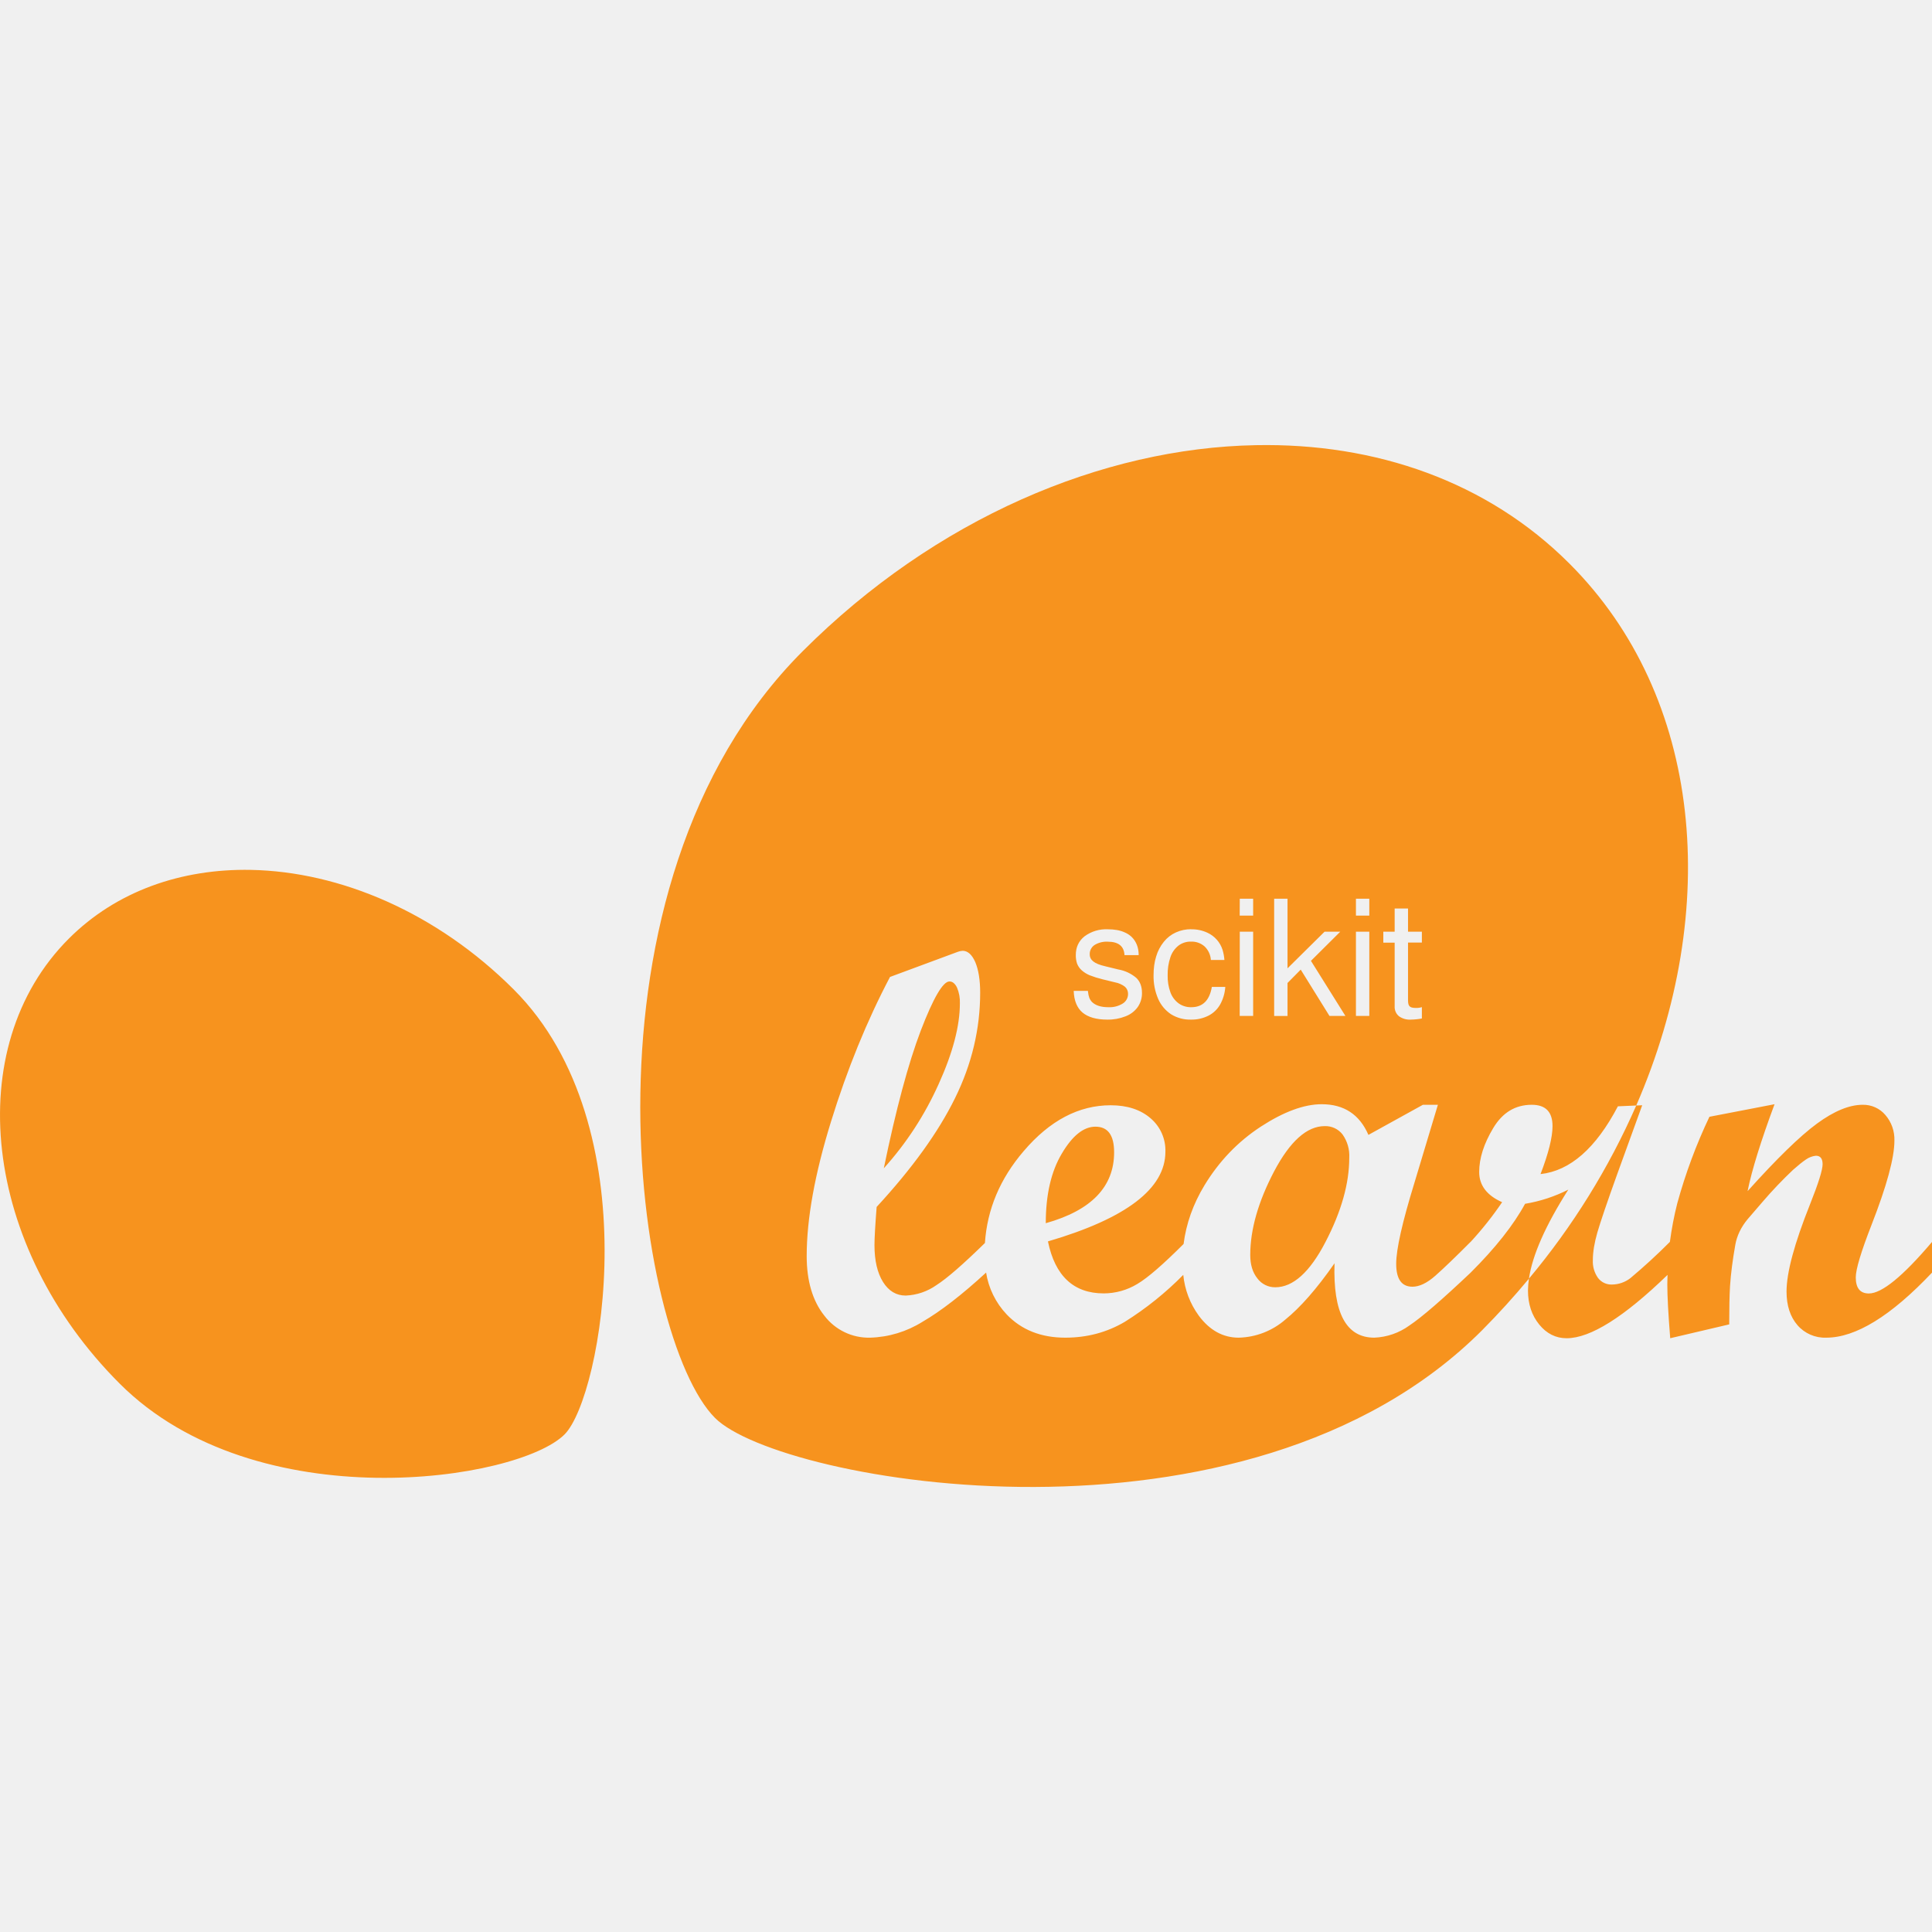
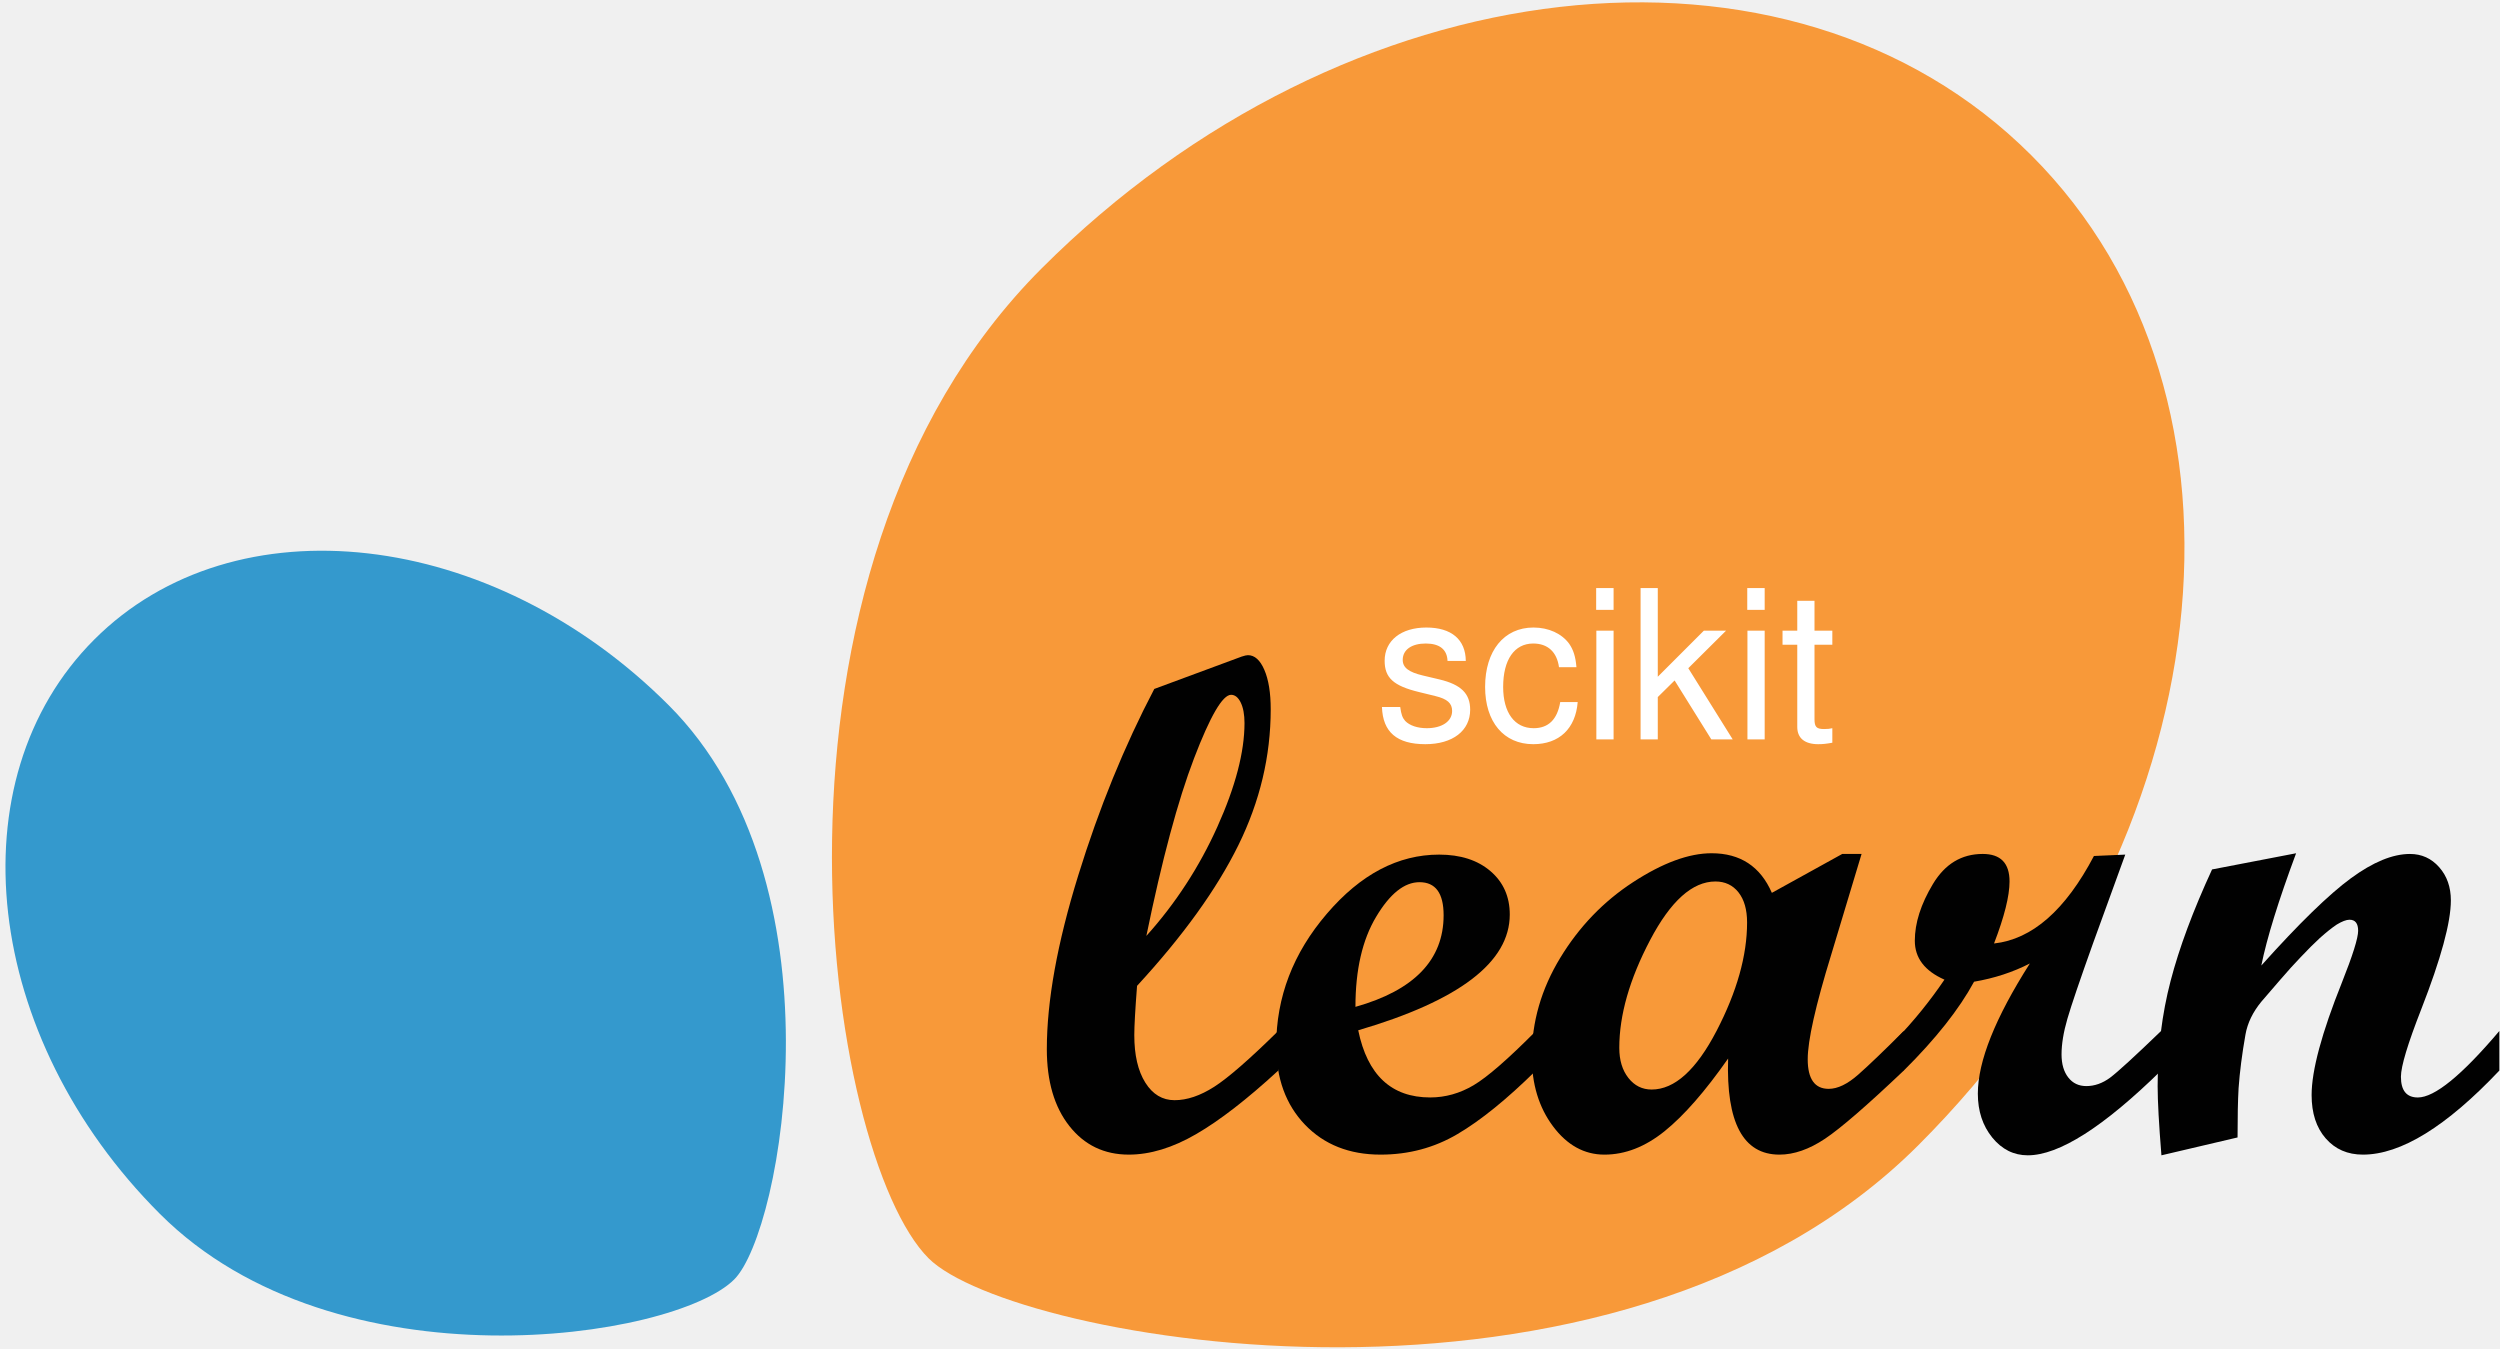
- <svg xmlns="http://www.w3.org/2000/svg" fill="#F7931E" role="img" viewBox="0 0 24 24">
-   <path d="M15.601 5.53c-1.91.035-3.981.91-5.63 2.56-2.93 2.93-2.083 8.53-1.088 9.525.805.804 6.595 1.843 9.526-1.088a9.74 9.74 0 0 0 .584-.643c.043-.292.205-.66.489-1.106a1.848 1.848 0 0 1-.537.176c-.144.265-.37.55-.676.855-.354.335-.607.554-.76.656a.795.795 0 0 1-.437.152c-.35 0-.514-.308-.494-.924-.22.316-.425.549-.612.7a.914.914 0 0 1-.578.224c-.194 0-.36-.09-.496-.273a1.03 1.03 0 0 1-.193-.507 4.016 4.016 0 0 1-.726.583c-.224.132-.47.197-.74.197-.3 0-.543-.096-.727-.288a.978.978 0 0 1-.257-.524v.004c-.3.276-.564.48-.79.611a1.295 1.295 0 0 1-.649.197.693.693 0 0 1-.571-.275c-.145-.183-.218-.43-.218-.739 0-.464.101-1.02.302-1.67.201-.65.445-1.25.733-1.797l.842-.312a.21.21 0 0 1 .06-.013c.063 0 .116.047.157.14.04.095.061.221.061.38 0 .451-.104.888-.312 1.31-.207.422-.532.873-.974 1.352-.018.23-.027.388-.027.474 0 .193.036.345.106.458.071.113.165.169.282.169a.71.71 0 0 0 .382-.13c.132-.084.333-.26.602-.523.028-.418.187-.798.482-1.142.324-.38.685-.569 1.08-.569.206 0 .37.054.494.16a.524.524 0 0 1 .186.417c0 .458-.486.829-1.459 1.114.088.43.32.646.693.646a.807.807 0 0 0 .417-.117c.129-.076.321-.243.575-.497.032-.252.118-.495.259-.728.182-.3.416-.544.701-.73.285-.185.537-.278.756-.278.276 0 .47.127.58.381l.677-.374h.186l-.292.971c-.15.488-.226.823-.226 1.004 0 .19.067.285.202.285.086 0 .181-.045.285-.137.104-.092.25-.232.437-.42v.001c.143-.155.274-.32.392-.494-.19-.084-.285-.21-.285-.375 0-.17.058-.352.174-.545.116-.194.275-.29.479-.29.172 0 .258.088.258.265 0 .139-.05.338-.149.596.367-.04.687-.32.961-.842l.228-.01c1.059-2.438.828-5.075-.83-6.732-1.019-1.02-2.408-1.5-3.895-1.471zm4.725 8.203a8.938 8.938 0 0 1-1.333 2.151 1.09 1.09 0 0 0-.012.147c0 .168.047.309.14.423.092.113.206.17.34.17.296 0 .714-.264 1.254-.787-.001.04-.003.08-.003.121 0 .146.012.368.036.666l.733-.172c0-.2.003-.357.01-.474.01-.157.033-.33.066-.517.02-.11.07-.216.152-.315l.186-.216a5.276 5.276 0 0 1 .378-.397c.062-.055.116-.099.162-.13a.26.26 0 0 1 .123-.046c.055 0 .083.035.083.106 0 .07-.052.236-.156.497-.194.486-.292.848-.292 1.084 0 .175.046.314.136.418a.45.45 0 0 0 .358.155c.365 0 .803-.269 1.313-.808v-.381c-.361.426-.623.64-.784.64-.109 0-.163-.067-.163-.2 0-.1.065-.316.195-.65.19-.486.285-.836.285-1.048a.464.464 0 0 0-.112-.319.36.36 0 0 0-.282-.127c-.165 0-.354.077-.567.233-.213.156-.5.436-.863.84.053-.262.165-.622.335-1.08l-.809.156a6.54 6.54 0 0 0-.399 1.074c-.04.156-.07.316-.092.48a7.447 7.447 0 0 1-.49.45.38.38 0 0 1-.229.08.208.208 0 0 1-.174-.082.352.352 0 0 1-.064-.222c0-.1.019-.214.056-.343.038-.13.12-.373.249-.731l.308-.849zm-17.21-2.927c-.863-.016-1.67.263-2.261.854-1.352 1.352-1.07 3.827.631 5.527 1.7 1.701 4.95 1.21 5.527.632.467-.466 1.07-3.827-.631-5.527-.957-.957-2.158-1.465-3.267-1.486zm12.285.358h.166v.21H15.4zm.427 0h.166v.865l.46-.455h.195l-.364.362.428.684h-.198l-.357-.575-.164.166v.41h-.166zm1.016 0h.166v.21h-.166zm.481.122h.166v.288h.172v.135h-.172v.717c0 .037.006.062.02.075.012.013.037.02.074.02a.23.23 0 0 0 .078-.01v.141a.802.802 0 0 1-.136.014.23.23 0 0 1-.15-.043.15.15 0 0 1-.052-.123v-.79h-.141v-.136h.141zm-3.562.258c.081 0 .15.012.207.038.057.024.1.061.13.11s.045.106.045.173h-.176c-.006-.111-.075-.167-.208-.167a.285.285 0 0 0-.164.041.134.134 0 0 0-.06.117c0 .035.015.065.045.088.03.024.08.044.15.06l.16.039a.47.47 0 0 1 .224.105c.047.046.07.108.07.186a.3.3 0 0 1-.052.175.327.327 0 0 1-.152.116.585.585 0 0 1-.226.041c-.136 0-.24-.03-.309-.088-.069-.059-.105-.149-.109-.269h.176c.004.037.01.065.017.084a.166.166 0 0 0 .034.054c.044.043.112.065.204.065a.31.31 0 0 0 .177-.045.139.139 0 0 0 .067-.119.116.116 0 0 0-.038-.09.287.287 0 0 0-.124-.055l-.156-.038a1.248 1.248 0 0 1-.159-.05.359.359 0 0 1-.098-.061.22.22 0 0 1-.058-.083.32.32 0 0 1-.016-.108c0-.096.036-.174.109-.232a.45.45 0 0 1 .29-.087zm1.035 0a.46.46 0 0 1 .202.043.351.351 0 0 1 .187.212.577.577 0 0 1 .023.126h-.168a.256.256 0 0 0-.078-.168.242.242 0 0 0-.17-.06.248.248 0 0 0-.155.05.306.306 0 0 0-.1.144.662.662 0 0 0-.034.224.58.58 0 0 0 .035.214.299.299 0 0 0 .101.135.261.261 0 0 0 .157.048c.142 0 .227-.084.256-.252h.167a.519.519 0 0 1-.065.22.35.35 0 0 1-.146.138.464.464 0 0 1-.216.048.448.448 0 0 1-.246-.066.441.441 0 0 1-.161-.192.703.703 0 0 1-.057-.293c0-.085.01-.163.032-.233a.522.522 0 0 1 .095-.182.403.403 0 0 1 .15-.117.453.453 0 0 1 .191-.04zm.603.03h.166v1.046H15.4zm1.443 0h.166v1.046h-.166zm-5.05.618c-.08 0-.2.204-.356.611-.155.407-.308.977-.459 1.71.281-.312.509-.662.683-1.05.175-.387.262-.72.262-.999a.455.455 0 0 0-.036-.197c-.025-.05-.056-.075-.093-.075zm4.662 1.797c-.221 0-.431.188-.629.563-.197.376-.296.722-.296 1.038 0 .12.029.216.088.29a.273.273 0 0 0 .223.111c.221 0 .43-.188.625-.565.196-.377.294-.725.294-1.043a.457.457 0 0 0-.083-.29.269.269 0 0 0-.222-.104zm-2.848.007c-.146 0-.285.11-.417.333-.133.222-.2.51-.2.866.566-.159.849-.452.849-.881 0-.212-.077-.318-.232-.318Z" />
+ <svg xmlns="http://www.w3.org/2000/svg" height="675" viewBox="0 0 1251 675" width="1251">
+   <path d="m959.94 573.066c152.41-152.402 177.741-374.157 56.574-495.315-121.149-121.144-342.895-95.818-495.297 56.574-152.402 152.397-108.315 443.556-56.565 495.315 41.818 41.819 342.896 95.819 495.288-56.574z" fill="#f89939" />
+   <path d="m334.575 352.85c-88.416-88.416-217.089-103.136-287.402-32.828-70.294 70.299-55.597 198.99 32.836 287.393 88.434 88.443 257.378 62.86 287.384 32.827 24.282-24.241 55.624-198.967-32.818-287.392z" fill="#3499cd" />
+   <g fill="#010101">
+     <path d="m639.643 535.711c-15.62 14.378-29.322 24.989-41.098 31.806-11.777 6.84-23.009 10.255-33.696 10.255-12.294 0-22.212-4.766-29.731-14.301-7.533-9.545-11.286-22.343-11.286-38.444 0-24.124 5.229-53.086 15.687-86.854 10.44-33.795 23.153-64.935 38.083-93.425l43.78-16.209c1.373-.459 2.417-.693 3.11-.693 3.321 0 6.066 2.448 8.172 7.321 2.128 4.896 3.199 11.475 3.199 19.746 0 23.441-5.396 46.134-16.209 68.081-10.809 21.955-27.693 45.387-50.67 70.322-.923 11.952-1.382 20.16-1.382 24.646 0 10.003 1.836 17.919 5.513 23.782 3.681 5.872 8.559 8.789 14.652 8.789 6.214 0 12.816-2.223 19.827-6.705 6.998-4.491 17.685-13.788 32.044-27.931v19.814zm-66.006-67.378c14.589-16.223 26.438-34.416 35.509-54.544 9.072-20.138 13.604-37.458 13.604-51.971 0-4.23-.626-7.668-1.881-10.251-1.265-2.588-2.884-3.888-4.833-3.888-4.234 0-10.422 10.584-18.526 31.757-8.104 21.168-16.061 50.805-23.872 88.897z" />
+     <path d="m768.578 535.711c-14.589 14.378-27.684 24.989-39.294 31.806-11.61 6.84-24.408 10.255-38.435 10.255-15.628 0-28.237-5-37.845-14.985-9.589-10.013-14.377-23.157-14.377-39.479 0-24.354 8.438-46.39 25.349-66.096 16.875-19.715 35.613-29.565 56.178-29.565 10.688 0 19.237 2.768 25.682 8.28 6.435 5.522 9.652 12.753 9.652 21.717 0 23.791-25.276 43.083-75.834 57.91 4.59 22.397 16.596 33.61 36.018 33.61 7.587 0 14.818-2.039 21.708-6.107 6.907-4.086 17.298-13.149 31.203-27.157v19.809zm-90.315-31.878c29.408-8.28 44.123-23.553 44.123-45.846 0-11.029-4.028-16.542-12.06-16.542-7.587 0-14.818 5.765-21.708 17.325-6.912 11.543-10.354 26.555-10.354 45.063z" />
+     <path d="m952.654 535.711c-18.387 17.465-31.545 28.854-39.465 34.146-7.929 5.283-15.512 7.92-22.757 7.92-18.158 0-26.712-16.025-25.682-48.087-11.489 16.425-22.095 28.548-31.806 36.378-9.702 7.812-19.724 11.709-30.078 11.709-10.098 0-18.684-4.729-25.762-14.211-7.079-9.482-10.593-21.11-10.593-34.911 0-17.226 4.729-33.66 14.202-49.298 9.491-15.628 21.641-28.255 36.459-37.908 14.818-9.653 27.932-14.485 39.294-14.485 14.368 0 24.426 6.61 30.172 19.818l35.226-19.467h9.666l-15.215 50.495c-7.812 25.402-11.732 42.813-11.732 52.231 0 9.878 3.497 14.818 10.512 14.818 4.464 0 9.405-2.38 14.81-7.155 5.404-4.775 12.973-12.042 22.738-21.807v19.814zm-126.166 9.491c11.488 0 22.315-9.792 32.503-29.381 10.17-19.597 15.251-37.678 15.251-54.22 0-6.426-1.449-11.461-4.307-15.075-2.885-3.632-6.732-5.432-11.547-5.432-11.497 0-22.396 9.765-32.661 29.304-10.283 19.539-15.435 37.521-15.435 53.937 0 6.214 1.53 11.241 4.572 15.093 3.042 3.852 6.903 5.774 11.624 5.774z" />
+     <path d="m1081.413 535.711c-28.845 28.265-51.084 42.408-66.708 42.408-7.015 0-12.938-2.961-17.753-8.861-4.815-5.922-7.24-13.252-7.24-21.991 0-16.2 8.685-37.908 26.032-65.146-8.51 4.37-17.806 7.402-27.923 9.13-7.47 13.788-19.197 28.616-35.163 44.456h-3.956v-15.493c8.955-9.306 17.059-19.31 24.3-29.997-9.896-4.369-14.827-10.863-14.827-19.467 0-8.86 3.006-18.306 9.054-28.372 6.03-10.044 14.328-15.066 24.908-15.066 8.964 0 13.437 4.581 13.437 13.779 0 7.241-2.583 17.577-7.763 31.028 19.071-2.075 35.735-16.655 49.991-43.781l15.678-.693-16.029 44.123c-6.66 18.616-10.971 31.297-12.92 38.011-1.949 6.714-2.934 12.672-2.934 17.834 0 4.833 1.125 8.694 3.357 11.547 2.241 2.894 5.265 4.316 9.054 4.316 4.131 0 8.105-1.413 11.894-4.212 3.789-2.84 12.294-10.615 25.515-23.368v19.818z" />
+     <path d="m1250.676 535.711c-26.541 28.053-49.307 42.066-68.256 42.066-7.699 0-13.905-2.7-18.616-8.104-4.721-5.396-7.074-12.632-7.074-21.708 0-12.294 5.062-31.086 15.179-56.353 5.396-13.563 8.104-22.194 8.104-25.857 0-3.681-1.449-5.522-4.307-5.522-1.607 0-3.744.81-6.381 2.408-2.426 1.607-5.238 3.866-8.456 6.732-2.866 2.637-6.093 5.854-9.652 9.634-3.109 3.245-6.444 6.917-9.986 11.039l-9.666 11.214c-4.243 5.166-6.89 10.616-7.92 16.366-1.733 9.765-2.875 18.738-3.456 26.906-.351 6.075-.517 14.283-.517 24.647l-38.092 8.946c-1.255-15.511-1.899-27.063-1.899-34.636 0-18.499 2.156-36.027 6.471-52.569 4.307-16.56 11.223-35.163 20.767-55.854l42.048-8.096c-8.842 23.792-14.643 42.512-17.401 56.178 18.846-21.024 33.786-35.577 44.86-43.69 11.057-8.105 20.902-12.137 29.507-12.137 5.845 0 10.732 2.205 14.625 6.62 3.91 4.419 5.854 9.967 5.854 16.6 0 11.021-4.941 29.178-14.81 54.468-6.786 17.343-10.179 28.598-10.179 33.795 0 6.916 2.822 10.372 8.465 10.372 8.401 0 22.009-11.093 40.788-33.269z" />
+   </g>
+   <path d="m692.743 295.259h1013.589v377.766h-1013.589z" fill="none" />
+   <text fill="#fff" font-family="Helvetica" font-size="103.858" x="688" y="370">scikit</text>
+   <path d="m1015.056 620.906h1464.444v193.334h-1464.444z" fill="none" />
</svg>
